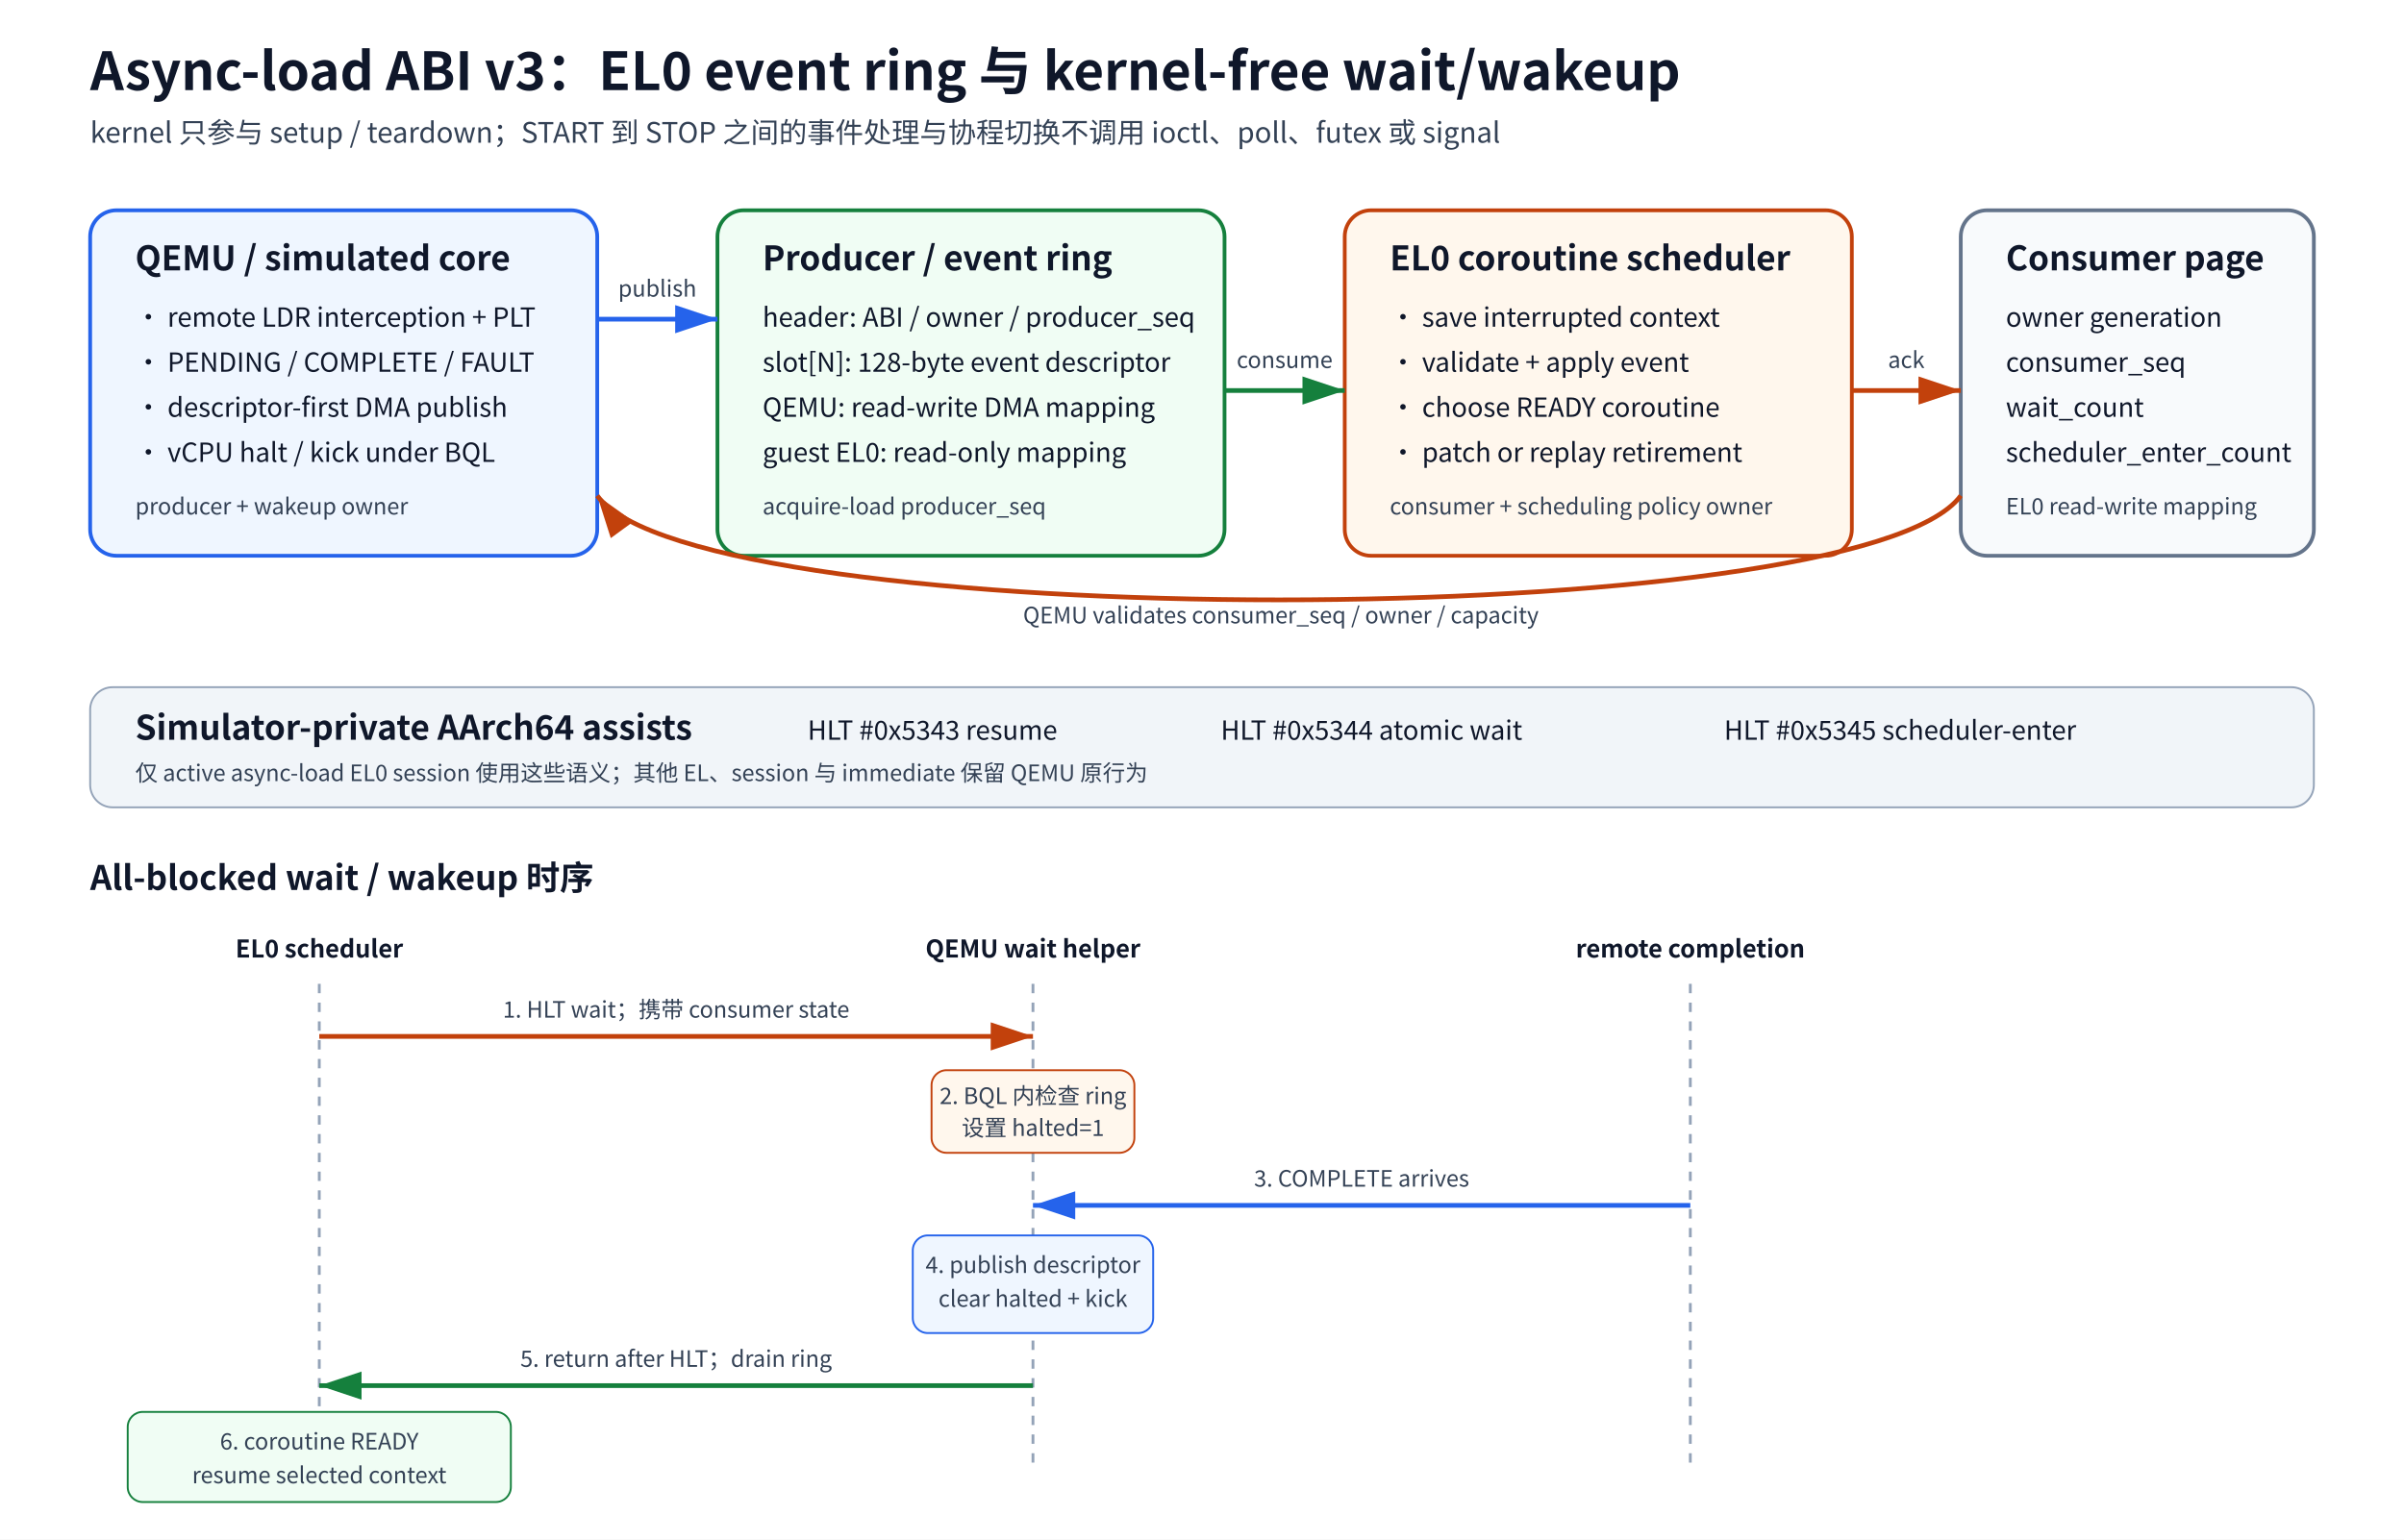
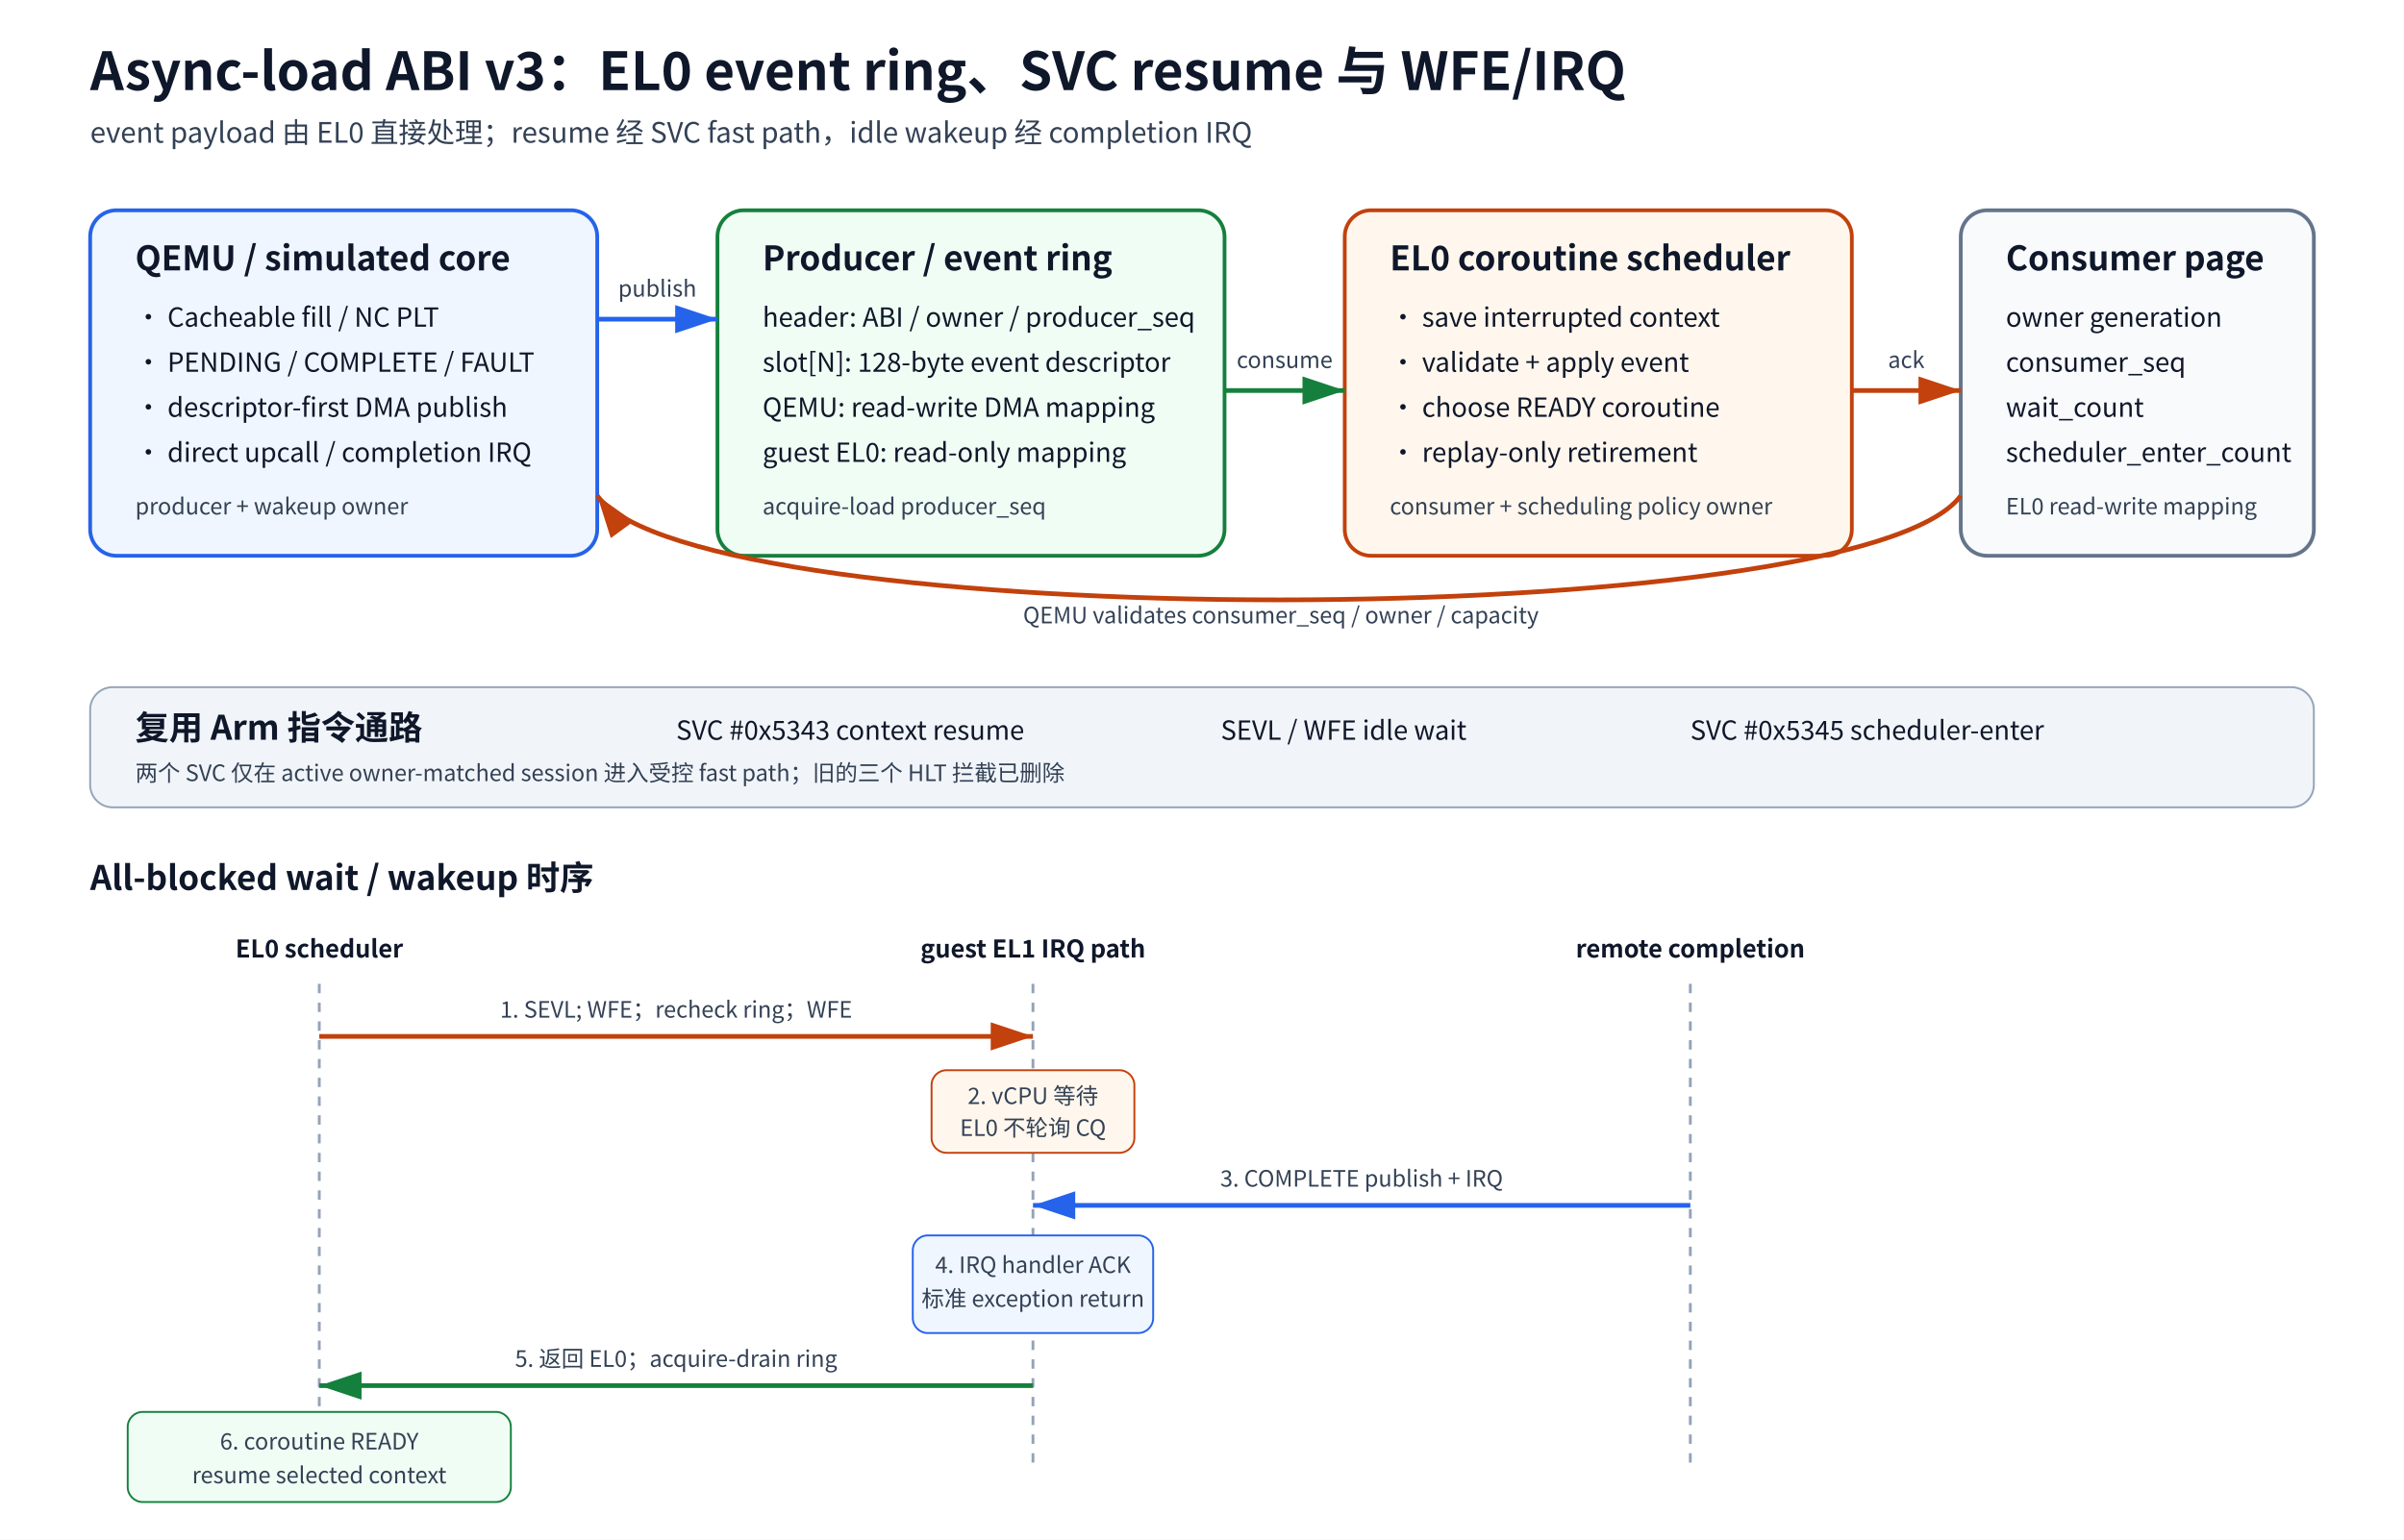
<svg xmlns="http://www.w3.org/2000/svg" width="1280" height="820" viewBox="0 0 1280 820" role="img" aria-labelledby="title description">
  <defs>
    <marker id="arrow-blue" markerWidth="10" markerHeight="10" refX="9" refY="3" orient="auto" markerUnits="strokeWidth">
      <path d="M0,0 L0,6 L9,3 z" fill="#2563eb" />
    </marker>
    <marker id="arrow-green" markerWidth="10" markerHeight="10" refX="9" refY="3" orient="auto" markerUnits="strokeWidth">
      <path d="M0,0 L0,6 L9,3 z" fill="#15803d" />
    </marker>
    <marker id="arrow-orange" markerWidth="10" markerHeight="10" refX="9" refY="3" orient="auto" markerUnits="strokeWidth">
      <path d="M0,0 L0,6 L9,3 z" fill="#c2410c" />
    </marker>
    <style>
      text { fill: #0f172a; font-family: -apple-system, BlinkMacSystemFont,
        "Segoe UI", "Noto Sans CJK SC", sans-serif; }
      .title { font-size: 28px; font-weight: 700; }
      .subtitle { font-size: 15px; fill: #334155; }
      .box-title { font-size: 18px; font-weight: 700; }
      .body { font-size: 14px; }
      .small { font-size: 12px; fill: #334155; }
      .step { font-size: 13px; font-weight: 600; }
      .lane { stroke: #94a3b8; stroke-width: 1.5; stroke-dasharray: 5 5; }
      .blue { stroke: #2563eb; stroke-width: 2.5; fill: none;
        marker-end: url(#arrow-blue); }
      .green { stroke: #15803d; stroke-width: 2.5; fill: none;
        marker-end: url(#arrow-green); }
      .orange { stroke: #c2410c; stroke-width: 2.5; fill: none;
        marker-end: url(#arrow-orange); }
    </style>
  </defs>
  <rect x="0" y="0" width="1280" height="820" fill="#ffffff" />
-   <text x="48" y="48" class="title">Async-load ABI v3：EL0 event ring 与 kernel-free wait/wakeup</text>
-   <text x="48" y="76" class="subtitle">kernel 只参与 setup / teardown；START 到 STOP 之间的事件处理与协程切换不调用 ioctl、poll、futex 或 signal</text>
+   <text x="48" y="48" class="title">Async-load ABI v3：EL0 event ring、SVC resume 与 WFE/IRQ</text>
+   <text x="48" y="76" class="subtitle">event payload 由 EL0 直接处理；resume 经 SVC fast path，idle wakeup 经 completion IRQ</text>
  <rect x="48" y="112" width="270" height="184" rx="14" fill="#eff6ff" stroke="#2563eb" stroke-width="2" />
  <text x="72" y="144" class="box-title">QEMU / simulated core</text>
-   <text x="72" y="174" class="body">• remote LDR interception + PLT</text>
+   <text x="72" y="174" class="body">• Cacheable fill / NC PLT</text>
  <text x="72" y="198" class="body">• PENDING / COMPLETE / FAULT</text>
  <text x="72" y="222" class="body">• descriptor-first DMA publish</text>
-   <text x="72" y="246" class="body">• vCPU halt / kick under BQL</text>
+   <text x="72" y="246" class="body">• direct upcall / completion IRQ</text>
  <text x="72" y="274" class="small">producer + wakeup owner</text>
  <rect x="382" y="112" width="270" height="184" rx="14" fill="#f0fdf4" stroke="#15803d" stroke-width="2" />
  <text x="406" y="144" class="box-title">Producer / event ring</text>
  <text x="406" y="174" class="body">header: ABI / owner / producer_seq</text>
  <text x="406" y="198" class="body">slot[N]: 128-byte event descriptor</text>
  <text x="406" y="222" class="body">QEMU: read-write DMA mapping</text>
  <text x="406" y="246" class="body">guest EL0: read-only mapping</text>
  <text x="406" y="274" class="small">acquire-load producer_seq</text>
  <rect x="716" y="112" width="270" height="184" rx="14" fill="#fff7ed" stroke="#c2410c" stroke-width="2" />
  <text x="740" y="144" class="box-title">EL0 coroutine scheduler</text>
  <text x="740" y="174" class="body">• save interrupted context</text>
  <text x="740" y="198" class="body">• validate + apply event</text>
  <text x="740" y="222" class="body">• choose READY coroutine</text>
-   <text x="740" y="246" class="body">• patch or replay retirement</text>
+   <text x="740" y="246" class="body">• replay-only retirement</text>
  <text x="740" y="274" class="small">consumer + scheduling policy owner</text>
  <rect x="1044" y="112" width="188" height="184" rx="14" fill="#f8fafc" stroke="#64748b" stroke-width="2" />
  <text x="1068" y="144" class="box-title">Consumer page</text>
  <text x="1068" y="174" class="body">owner generation</text>
  <text x="1068" y="198" class="body">consumer_seq</text>
  <text x="1068" y="222" class="body">wait_count</text>
  <text x="1068" y="246" class="body">scheduler_enter_count</text>
  <text x="1068" y="274" class="small">EL0 read-write mapping</text>
  <path d="M318 170 H382" class="blue" />
  <text x="350" y="158" text-anchor="middle" class="small">publish</text>
  <path d="M652 208 H716" class="green" />
  <text x="684" y="196" text-anchor="middle" class="small">consume</text>
  <path d="M986 208 H1044" class="orange" />
  <text x="1015" y="196" text-anchor="middle" class="small">ack</text>
  <path d="M1044 264 C990 338, 372 338, 318 264" class="orange" />
  <text x="682" y="332" text-anchor="middle" class="small">QEMU validates consumer_seq / owner / capacity</text>
  <rect x="48" y="366" width="1184" height="64" rx="12" fill="#f1f5f9" stroke="#94a3b8" />
-   <text x="72" y="394" class="box-title">Simulator-private AArch64 assists</text>
-   <text x="430" y="394" class="body">HLT #0x5343 resume</text>
-   <text x="650" y="394" class="body">HLT #0x5344 atomic wait</text>
-   <text x="918" y="394" class="body">HLT #0x5345 scheduler-enter</text>
-   <text x="72" y="416" class="small">仅 active async-load EL0 session 使用这些语义；其他 EL、session 与 immediate 保留 QEMU 原行为</text>
+   <text x="72" y="394" class="box-title">复用 Arm 指令通路</text>
+   <text x="360" y="394" class="body">SVC #0x5343 context resume</text>
+   <text x="650" y="394" class="body">SEVL / WFE idle wait</text>
+   <text x="900" y="394" class="body">SVC #0x5345 scheduler-enter</text>
+   <text x="72" y="416" class="small">两个 SVC 仅在 active owner-matched session 进入受控 fast path；旧的三个 HLT 拦截已删除</text>
  <text x="48" y="474" class="box-title">All-blocked wait / wakeup 时序</text>
  <text x="170" y="510" text-anchor="middle" class="step">EL0 scheduler</text>
-   <text x="550" y="510" text-anchor="middle" class="step">QEMU wait helper</text>
+   <text x="550" y="510" text-anchor="middle" class="step">guest EL1 IRQ path</text>
  <text x="900" y="510" text-anchor="middle" class="step">remote completion</text>
  <line x1="170" y1="524" x2="170" y2="780" class="lane" />
  <line x1="550" y1="524" x2="550" y2="780" class="lane" />
  <line x1="900" y1="524" x2="900" y2="780" class="lane" />
  <path d="M170 552 H550" class="orange" />
-   <text x="360" y="542" text-anchor="middle" class="small">1. HLT wait；携带 consumer state</text>
+   <text x="360" y="542" text-anchor="middle" class="small">1. SEVL; WFE；recheck ring；WFE</text>
  <rect x="496" y="570" width="108" height="44" rx="8" fill="#fff7ed" stroke="#c2410c" />
-   <text x="550" y="588" text-anchor="middle" class="small">2. BQL 内检查 ring</text>
-   <text x="550" y="605" text-anchor="middle" class="small">设置 halted=1</text>
+   <text x="550" y="588" text-anchor="middle" class="small">2. vCPU 等待</text>
+   <text x="550" y="605" text-anchor="middle" class="small">EL0 不轮询 CQ</text>
  <path d="M900 642 H550" class="blue" />
-   <text x="725" y="632" text-anchor="middle" class="small">3. COMPLETE arrives</text>
+   <text x="725" y="632" text-anchor="middle" class="small">3. COMPLETE publish + IRQ</text>
  <rect x="486" y="658" width="128" height="52" rx="8" fill="#eff6ff" stroke="#2563eb" />
-   <text x="550" y="678" text-anchor="middle" class="small">4. publish descriptor</text>
-   <text x="550" y="696" text-anchor="middle" class="small">clear halted + kick</text>
+   <text x="550" y="678" text-anchor="middle" class="small">4. IRQ handler ACK</text>
+   <text x="550" y="696" text-anchor="middle" class="small">标准 exception return</text>
  <path d="M550 738 H170" class="green" />
-   <text x="360" y="728" text-anchor="middle" class="small">5. return after HLT；drain ring</text>
+   <text x="360" y="728" text-anchor="middle" class="small">5. 返回 EL0；acquire-drain ring</text>
  <rect x="68" y="752" width="204" height="48" rx="8" fill="#f0fdf4" stroke="#15803d" />
  <text x="170" y="772" text-anchor="middle" class="small">6. coroutine READY</text>
  <text x="170" y="790" text-anchor="middle" class="small">resume selected context</text>
</svg>
